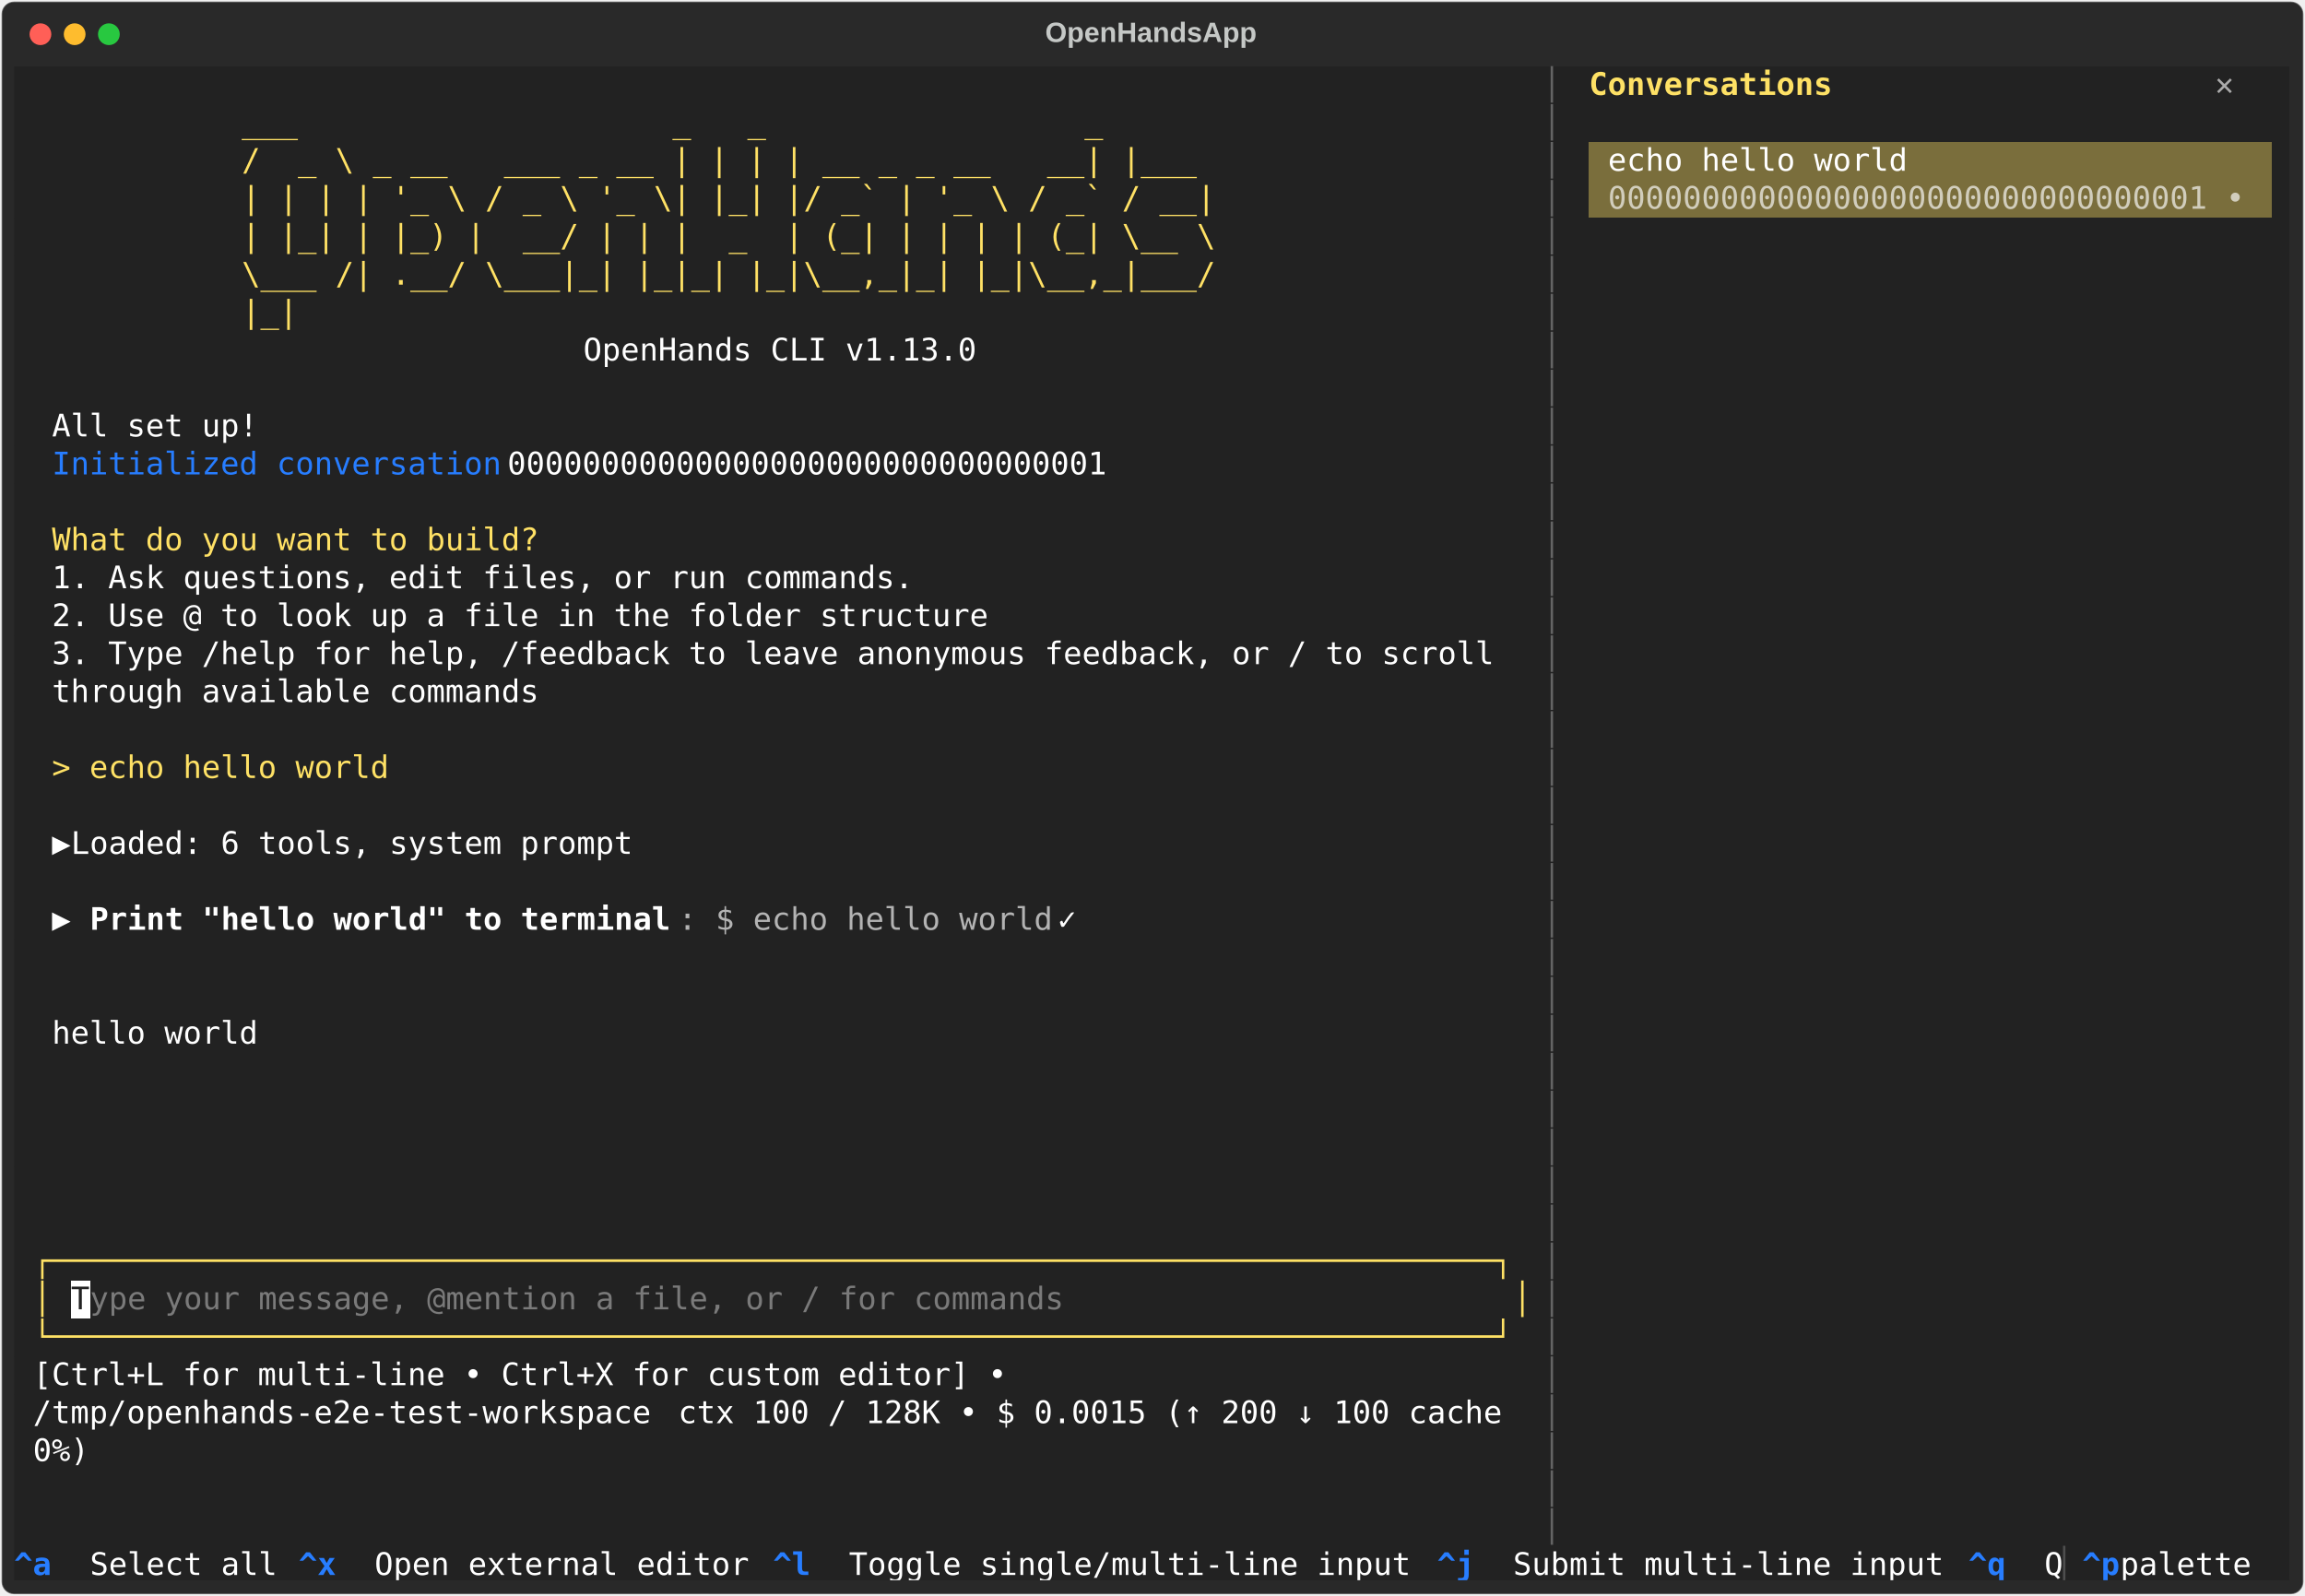
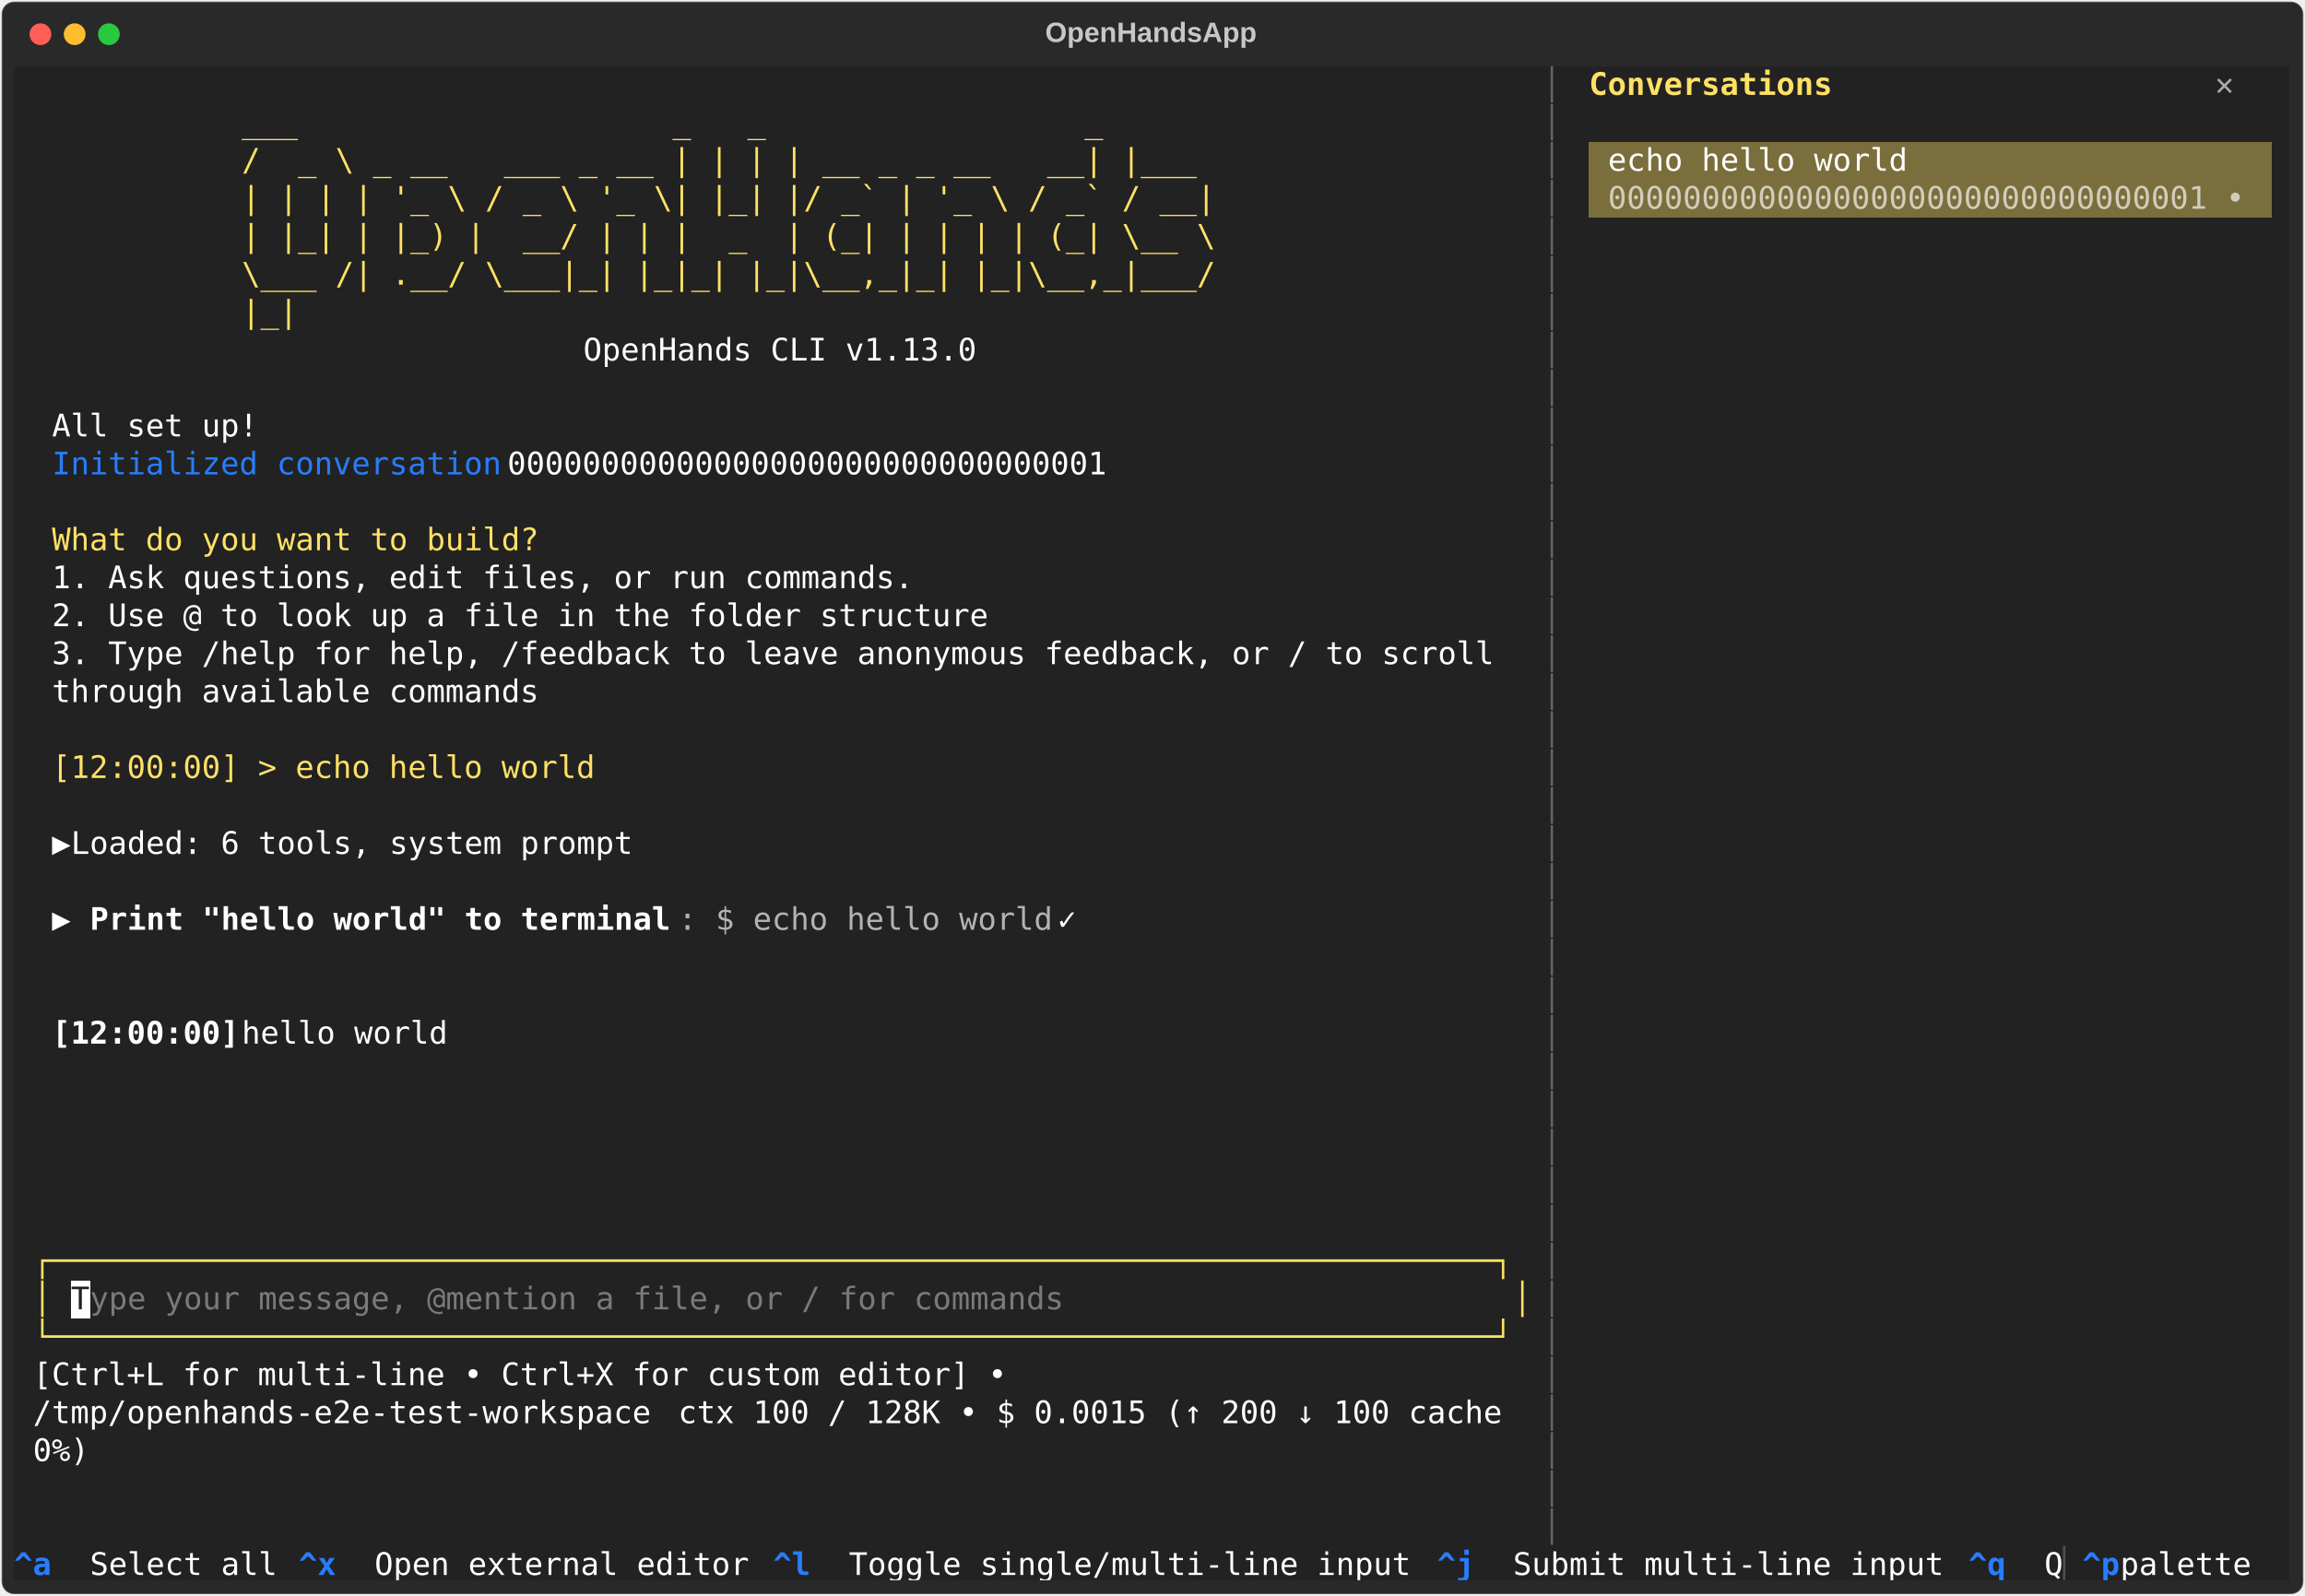
<svg xmlns="http://www.w3.org/2000/svg" class="rich-terminal" viewBox="0 0 1482 1026.0">
  <style>

    @font-face {
        font-family: "Fira Code";
        src: local("FiraCode-Regular"),
                url("https://cdnjs.cloudflare.com/ajax/libs/firacode/6.2.0/woff2/FiraCode-Regular.woff2") format("woff2"),
                url("https://cdnjs.cloudflare.com/ajax/libs/firacode/6.2.0/woff/FiraCode-Regular.woff") format("woff");
        font-style: normal;
        font-weight: 400;
    }
    @font-face {
        font-family: "Fira Code";
        src: local("FiraCode-Bold"),
                url("https://cdnjs.cloudflare.com/ajax/libs/firacode/6.2.0/woff2/FiraCode-Bold.woff2") format("woff2"),
                url("https://cdnjs.cloudflare.com/ajax/libs/firacode/6.2.0/woff/FiraCode-Bold.woff") format("woff");
        font-style: bold;
        font-weight: 700;
    }

    .terminal-matrix {
        font-family: Fira Code, monospace;
        font-size: 20px;
        line-height: 24.4px;
        font-variant-east-asian: full-width;
    }

    .terminal-title {
        font-size: 18px;
        font-weight: bold;
        font-family: arial;
    }

    .terminal-r1 { fill: #c5c8c6 }
.terminal-r2 { fill: #646464 }
.terminal-r3 { fill: #fee165;font-weight: bold }
.terminal-r4 { fill: #aaaaaa;font-weight: bold }
.terminal-r5 { fill: #ffe165 }
.terminal-r6 { fill: #ffffff }
.terminal-r7 { fill: #d1cdbc }
.terminal-r8 { fill: #277dff }
.terminal-r9 { fill: #fee165 }
.terminal-r10 { fill: #ffffff;font-weight: bold }
.terminal-r11 { fill: #b3b3b3 }
.terminal-r12 { fill: #222222 }
.terminal-r13 { fill: #7a7a7a }
.terminal-r14 { fill: #277dff;font-weight: bold }
.terminal-r15 { fill: #4e4e4e }
    </style>
  <defs>
    <clipPath id="terminal-clip-terminal">
      <rect x="0" y="0" width="1463.0" height="975.0" />
    </clipPath>
    <clipPath id="terminal-line-0">
      <rect x="0" y="1.5" width="1464" height="24.65" />
    </clipPath>
    <clipPath id="terminal-line-1">
      <rect x="0" y="25.9" width="1464" height="24.65" />
    </clipPath>
    <clipPath id="terminal-line-2">
      <rect x="0" y="50.3" width="1464" height="24.65" />
    </clipPath>
    <clipPath id="terminal-line-3">
      <rect x="0" y="74.7" width="1464" height="24.65" />
    </clipPath>
    <clipPath id="terminal-line-4">
      <rect x="0" y="99.1" width="1464" height="24.65" />
    </clipPath>
    <clipPath id="terminal-line-5">
      <rect x="0" y="123.5" width="1464" height="24.65" />
    </clipPath>
    <clipPath id="terminal-line-6">
      <rect x="0" y="147.9" width="1464" height="24.65" />
    </clipPath>
    <clipPath id="terminal-line-7">
      <rect x="0" y="172.3" width="1464" height="24.65" />
    </clipPath>
    <clipPath id="terminal-line-8">
      <rect x="0" y="196.7" width="1464" height="24.65" />
    </clipPath>
    <clipPath id="terminal-line-9">
      <rect x="0" y="221.1" width="1464" height="24.65" />
    </clipPath>
    <clipPath id="terminal-line-10">
      <rect x="0" y="245.5" width="1464" height="24.65" />
    </clipPath>
    <clipPath id="terminal-line-11">
      <rect x="0" y="269.9" width="1464" height="24.65" />
    </clipPath>
    <clipPath id="terminal-line-12">
      <rect x="0" y="294.3" width="1464" height="24.65" />
    </clipPath>
    <clipPath id="terminal-line-13">
      <rect x="0" y="318.7" width="1464" height="24.65" />
    </clipPath>
    <clipPath id="terminal-line-14">
      <rect x="0" y="343.1" width="1464" height="24.65" />
    </clipPath>
    <clipPath id="terminal-line-15">
      <rect x="0" y="367.5" width="1464" height="24.65" />
    </clipPath>
    <clipPath id="terminal-line-16">
      <rect x="0" y="391.9" width="1464" height="24.65" />
    </clipPath>
    <clipPath id="terminal-line-17">
      <rect x="0" y="416.3" width="1464" height="24.65" />
    </clipPath>
    <clipPath id="terminal-line-18">
      <rect x="0" y="440.7" width="1464" height="24.65" />
    </clipPath>
    <clipPath id="terminal-line-19">
      <rect x="0" y="465.1" width="1464" height="24.65" />
    </clipPath>
    <clipPath id="terminal-line-20">
      <rect x="0" y="489.5" width="1464" height="24.65" />
    </clipPath>
    <clipPath id="terminal-line-21">
      <rect x="0" y="513.9" width="1464" height="24.65" />
    </clipPath>
    <clipPath id="terminal-line-22">
      <rect x="0" y="538.3" width="1464" height="24.65" />
    </clipPath>
    <clipPath id="terminal-line-23">
      <rect x="0" y="562.7" width="1464" height="24.65" />
    </clipPath>
    <clipPath id="terminal-line-24">
      <rect x="0" y="587.1" width="1464" height="24.65" />
    </clipPath>
    <clipPath id="terminal-line-25">
      <rect x="0" y="611.5" width="1464" height="24.65" />
    </clipPath>
    <clipPath id="terminal-line-26">
      <rect x="0" y="635.9" width="1464" height="24.65" />
    </clipPath>
    <clipPath id="terminal-line-27">
      <rect x="0" y="660.3" width="1464" height="24.65" />
    </clipPath>
    <clipPath id="terminal-line-28">
      <rect x="0" y="684.7" width="1464" height="24.65" />
    </clipPath>
    <clipPath id="terminal-line-29">
      <rect x="0" y="709.1" width="1464" height="24.65" />
    </clipPath>
    <clipPath id="terminal-line-30">
      <rect x="0" y="733.5" width="1464" height="24.65" />
    </clipPath>
    <clipPath id="terminal-line-31">
      <rect x="0" y="757.9" width="1464" height="24.65" />
    </clipPath>
    <clipPath id="terminal-line-32">
      <rect x="0" y="782.3" width="1464" height="24.65" />
    </clipPath>
    <clipPath id="terminal-line-33">
      <rect x="0" y="806.7" width="1464" height="24.65" />
    </clipPath>
    <clipPath id="terminal-line-34">
      <rect x="0" y="831.1" width="1464" height="24.65" />
    </clipPath>
    <clipPath id="terminal-line-35">
      <rect x="0" y="855.5" width="1464" height="24.65" />
    </clipPath>
    <clipPath id="terminal-line-36">
      <rect x="0" y="879.9" width="1464" height="24.65" />
    </clipPath>
    <clipPath id="terminal-line-37">
      <rect x="0" y="904.3" width="1464" height="24.65" />
    </clipPath>
    <clipPath id="terminal-line-38">
      <rect x="0" y="928.7" width="1464" height="24.65" />
    </clipPath>
  </defs>
  <rect fill="#292929" stroke="rgba(255,255,255,0.35)" stroke-width="1" x="1" y="1" width="1480" height="1024" rx="8" />
  <text class="terminal-title" fill="#c5c8c6" text-anchor="middle" x="740" y="27">OpenHandsApp</text>
  <g transform="translate(26,22)">
    <circle cx="0" cy="0" r="7" fill="#ff5f57" />
    <circle cx="22" cy="0" r="7" fill="#febc2e" />
    <circle cx="44" cy="0" r="7" fill="#28c840" />
  </g>
  <g transform="translate(9, 41)" clip-path="url(#terminal-clip-terminal)">
    <rect fill="#222222" x="0" y="1.5" width="988.2" height="24.65" shape-rendering="crispEdges" />
    <rect fill="#222222" x="988.2" y="1.5" width="12.2" height="24.65" shape-rendering="crispEdges" />
    <rect fill="#222222" x="1000.4" y="1.5" width="12.2" height="24.65" shape-rendering="crispEdges" />
    <rect fill="#222222" x="1012.6" y="1.5" width="158.6" height="24.65" shape-rendering="crispEdges" />
    <rect fill="#222222" x="1171.2" y="1.5" width="244" height="24.65" shape-rendering="crispEdges" />
    <rect fill="#222222" x="1415.2" y="1.5" width="36.6" height="24.65" shape-rendering="crispEdges" />
    <rect fill="#222222" x="1451.8" y="1.5" width="12.2" height="24.65" shape-rendering="crispEdges" />
    <rect fill="#222222" x="0" y="25.9" width="146.4" height="24.65" shape-rendering="crispEdges" />
    <rect fill="#222222" x="146.4" y="25.9" width="695.4" height="24.65" shape-rendering="crispEdges" />
    <rect fill="#222222" x="841.8" y="25.9" width="146.4" height="24.65" shape-rendering="crispEdges" />
    <rect fill="#222222" x="988.2" y="25.9" width="12.2" height="24.65" shape-rendering="crispEdges" />
    <rect fill="#222222" x="1000.4" y="25.9" width="463.6" height="24.65" shape-rendering="crispEdges" />
    <rect fill="#222222" x="0" y="50.3" width="146.4" height="24.65" shape-rendering="crispEdges" />
    <rect fill="#222222" x="146.4" y="50.3" width="695.4" height="24.65" shape-rendering="crispEdges" />
    <rect fill="#222222" x="841.8" y="50.3" width="146.4" height="24.65" shape-rendering="crispEdges" />
    <rect fill="#222222" x="988.2" y="50.3" width="12.2" height="24.65" shape-rendering="crispEdges" />
    <rect fill="#222222" x="1000.4" y="50.3" width="12.2" height="24.65" shape-rendering="crispEdges" />
    <rect fill="#7a6e3c" x="1012.6" y="50.3" width="12.2" height="24.65" shape-rendering="crispEdges" />
    <rect fill="#7a6e3c" x="1024.8" y="50.3" width="195.2" height="24.65" shape-rendering="crispEdges" />
    <rect fill="#7a6e3c" x="1220" y="50.3" width="231.8" height="24.65" shape-rendering="crispEdges" />
    <rect fill="#222222" x="1451.8" y="50.3" width="12.2" height="24.65" shape-rendering="crispEdges" />
    <rect fill="#222222" x="0" y="74.7" width="146.4" height="24.65" shape-rendering="crispEdges" />
    <rect fill="#222222" x="146.4" y="74.7" width="695.4" height="24.65" shape-rendering="crispEdges" />
    <rect fill="#222222" x="841.8" y="74.7" width="146.4" height="24.65" shape-rendering="crispEdges" />
    <rect fill="#222222" x="988.2" y="74.7" width="12.2" height="24.65" shape-rendering="crispEdges" />
    <rect fill="#222222" x="1000.4" y="74.7" width="12.2" height="24.65" shape-rendering="crispEdges" />
    <rect fill="#7a6e3c" x="1012.6" y="74.7" width="12.2" height="24.65" shape-rendering="crispEdges" />
    <rect fill="#7a6e3c" x="1024.8" y="74.7" width="414.8" height="24.65" shape-rendering="crispEdges" />
    <rect fill="#7a6e3c" x="1439.6" y="74.7" width="12.2" height="24.65" shape-rendering="crispEdges" />
    <rect fill="#222222" x="1451.8" y="74.7" width="12.2" height="24.65" shape-rendering="crispEdges" />
    <rect fill="#222222" x="0" y="99.1" width="146.4" height="24.65" shape-rendering="crispEdges" />
    <rect fill="#222222" x="146.4" y="99.1" width="695.4" height="24.65" shape-rendering="crispEdges" />
    <rect fill="#222222" x="841.8" y="99.1" width="146.4" height="24.65" shape-rendering="crispEdges" />
    <rect fill="#222222" x="988.2" y="99.1" width="12.2" height="24.65" shape-rendering="crispEdges" />
    <rect fill="#222222" x="1000.4" y="99.1" width="463.6" height="24.65" shape-rendering="crispEdges" />
    <rect fill="#222222" x="0" y="123.5" width="146.4" height="24.65" shape-rendering="crispEdges" />
    <rect fill="#222222" x="146.4" y="123.5" width="695.4" height="24.65" shape-rendering="crispEdges" />
    <rect fill="#222222" x="841.8" y="123.5" width="146.4" height="24.65" shape-rendering="crispEdges" />
    <rect fill="#222222" x="988.2" y="123.5" width="12.2" height="24.65" shape-rendering="crispEdges" />
    <rect fill="#222222" x="1000.4" y="123.5" width="463.6" height="24.65" shape-rendering="crispEdges" />
    <rect fill="#222222" x="0" y="147.9" width="146.4" height="24.65" shape-rendering="crispEdges" />
    <rect fill="#222222" x="146.4" y="147.9" width="695.4" height="24.65" shape-rendering="crispEdges" />
    <rect fill="#222222" x="841.8" y="147.9" width="146.4" height="24.65" shape-rendering="crispEdges" />
    <rect fill="#222222" x="988.2" y="147.9" width="12.2" height="24.65" shape-rendering="crispEdges" />
    <rect fill="#222222" x="1000.4" y="147.9" width="463.6" height="24.65" shape-rendering="crispEdges" />
    <rect fill="#222222" x="0" y="172.3" width="366" height="24.65" shape-rendering="crispEdges" />
    <rect fill="#222222" x="366" y="172.3" width="256.2" height="24.65" shape-rendering="crispEdges" />
    <rect fill="#222222" x="622.2" y="172.3" width="366" height="24.65" shape-rendering="crispEdges" />
    <rect fill="#222222" x="988.2" y="172.3" width="12.2" height="24.65" shape-rendering="crispEdges" />
    <rect fill="#222222" x="1000.4" y="172.3" width="463.6" height="24.65" shape-rendering="crispEdges" />
    <rect fill="#222222" x="0" y="196.7" width="988.2" height="24.65" shape-rendering="crispEdges" />
    <rect fill="#222222" x="988.2" y="196.7" width="12.2" height="24.65" shape-rendering="crispEdges" />
    <rect fill="#222222" x="1000.4" y="196.7" width="463.6" height="24.65" shape-rendering="crispEdges" />
    <rect fill="#222222" x="0" y="221.1" width="24.4" height="24.65" shape-rendering="crispEdges" />
    <rect fill="#222222" x="24.4" y="221.1" width="134.2" height="24.65" shape-rendering="crispEdges" />
    <rect fill="#222222" x="158.6" y="221.1" width="829.6" height="24.65" shape-rendering="crispEdges" />
    <rect fill="#222222" x="988.2" y="221.1" width="12.2" height="24.65" shape-rendering="crispEdges" />
    <rect fill="#222222" x="1000.4" y="221.1" width="463.6" height="24.65" shape-rendering="crispEdges" />
    <rect fill="#222222" x="0" y="245.5" width="24.4" height="24.65" shape-rendering="crispEdges" />
    <rect fill="#222222" x="24.4" y="245.5" width="292.8" height="24.65" shape-rendering="crispEdges" />
    <rect fill="#222222" x="317.2" y="245.5" width="402.6" height="24.65" shape-rendering="crispEdges" />
    <rect fill="#222222" x="719.8" y="245.5" width="268.4" height="24.65" shape-rendering="crispEdges" />
    <rect fill="#222222" x="988.2" y="245.5" width="12.2" height="24.65" shape-rendering="crispEdges" />
    <rect fill="#222222" x="1000.4" y="245.5" width="463.6" height="24.65" shape-rendering="crispEdges" />
    <rect fill="#222222" x="0" y="269.9" width="988.2" height="24.65" shape-rendering="crispEdges" />
    <rect fill="#222222" x="988.2" y="269.9" width="12.2" height="24.65" shape-rendering="crispEdges" />
    <rect fill="#222222" x="1000.4" y="269.9" width="463.6" height="24.65" shape-rendering="crispEdges" />
    <rect fill="#222222" x="0" y="294.3" width="24.4" height="24.65" shape-rendering="crispEdges" />
    <rect fill="#222222" x="24.4" y="294.3" width="317.2" height="24.65" shape-rendering="crispEdges" />
    <rect fill="#222222" x="341.6" y="294.3" width="646.6" height="24.65" shape-rendering="crispEdges" />
    <rect fill="#222222" x="988.2" y="294.3" width="12.2" height="24.65" shape-rendering="crispEdges" />
    <rect fill="#222222" x="1000.4" y="294.3" width="463.6" height="24.65" shape-rendering="crispEdges" />
    <rect fill="#222222" x="0" y="318.7" width="24.4" height="24.65" shape-rendering="crispEdges" />
    <rect fill="#222222" x="24.4" y="318.7" width="561.2" height="24.65" shape-rendering="crispEdges" />
    <rect fill="#222222" x="585.6" y="318.7" width="402.6" height="24.65" shape-rendering="crispEdges" />
    <rect fill="#222222" x="988.2" y="318.7" width="12.2" height="24.65" shape-rendering="crispEdges" />
    <rect fill="#222222" x="1000.4" y="318.7" width="463.6" height="24.65" shape-rendering="crispEdges" />
    <rect fill="#222222" x="0" y="343.1" width="24.4" height="24.65" shape-rendering="crispEdges" />
    <rect fill="#222222" x="24.4" y="343.1" width="610" height="24.65" shape-rendering="crispEdges" />
    <rect fill="#222222" x="634.4" y="343.1" width="353.8" height="24.65" shape-rendering="crispEdges" />
    <rect fill="#222222" x="988.2" y="343.1" width="12.2" height="24.65" shape-rendering="crispEdges" />
    <rect fill="#222222" x="1000.4" y="343.1" width="463.6" height="24.65" shape-rendering="crispEdges" />
    <rect fill="#222222" x="0" y="367.5" width="24.4" height="24.65" shape-rendering="crispEdges" />
    <rect fill="#222222" x="24.4" y="367.5" width="939.4" height="24.65" shape-rendering="crispEdges" />
    <rect fill="#222222" x="963.8" y="367.5" width="24.4" height="24.65" shape-rendering="crispEdges" />
    <rect fill="#222222" x="988.2" y="367.5" width="12.2" height="24.65" shape-rendering="crispEdges" />
    <rect fill="#222222" x="1000.4" y="367.5" width="463.6" height="24.65" shape-rendering="crispEdges" />
    <rect fill="#222222" x="0" y="391.9" width="24.4" height="24.65" shape-rendering="crispEdges" />
    <rect fill="#222222" x="24.4" y="391.9" width="317.2" height="24.65" shape-rendering="crispEdges" />
    <rect fill="#222222" x="341.6" y="391.9" width="646.6" height="24.65" shape-rendering="crispEdges" />
    <rect fill="#222222" x="988.2" y="391.9" width="12.2" height="24.65" shape-rendering="crispEdges" />
    <rect fill="#222222" x="1000.4" y="391.9" width="463.6" height="24.65" shape-rendering="crispEdges" />
    <rect fill="#222222" x="0" y="416.3" width="988.2" height="24.65" shape-rendering="crispEdges" />
    <rect fill="#222222" x="988.2" y="416.3" width="12.2" height="24.65" shape-rendering="crispEdges" />
    <rect fill="#222222" x="1000.4" y="416.3" width="463.6" height="24.65" shape-rendering="crispEdges" />
    <rect fill="#222222" x="0" y="440.7" width="24.4" height="24.65" shape-rendering="crispEdges" />
-     <rect fill="#222222" x="24.4" y="440.7" width="219.6" height="24.65" shape-rendering="crispEdges" />
-     <rect fill="#222222" x="244" y="440.7" width="744.2" height="24.65" shape-rendering="crispEdges" />
+     <rect fill="#222222" x="24.4" y="440.7" width="353.8" height="24.65" shape-rendering="crispEdges" />
+     <rect fill="#222222" x="378.2" y="440.7" width="610" height="24.65" shape-rendering="crispEdges" />
    <rect fill="#222222" x="988.2" y="440.7" width="12.2" height="24.65" shape-rendering="crispEdges" />
    <rect fill="#222222" x="1000.4" y="440.7" width="463.6" height="24.65" shape-rendering="crispEdges" />
    <rect fill="#222222" x="0" y="465.1" width="988.2" height="24.65" shape-rendering="crispEdges" />
    <rect fill="#222222" x="988.2" y="465.1" width="12.2" height="24.65" shape-rendering="crispEdges" />
    <rect fill="#222222" x="1000.4" y="465.1" width="463.6" height="24.65" shape-rendering="crispEdges" />
    <rect fill="#222222" x="0" y="489.5" width="24.4" height="24.65" shape-rendering="crispEdges" />
    <rect fill="#222222" x="24.4" y="489.5" width="12.2" height="24.65" shape-rendering="crispEdges" />
    <rect fill="#222222" x="36.6" y="489.5" width="378.2" height="24.65" shape-rendering="crispEdges" />
    <rect fill="#222222" x="414.8" y="489.5" width="573.4" height="24.65" shape-rendering="crispEdges" />
    <rect fill="#222222" x="988.2" y="489.5" width="12.2" height="24.65" shape-rendering="crispEdges" />
    <rect fill="#222222" x="1000.4" y="489.5" width="463.6" height="24.65" shape-rendering="crispEdges" />
    <rect fill="#222222" x="0" y="513.9" width="988.2" height="24.65" shape-rendering="crispEdges" />
    <rect fill="#222222" x="988.2" y="513.9" width="12.2" height="24.65" shape-rendering="crispEdges" />
    <rect fill="#222222" x="1000.4" y="513.9" width="463.6" height="24.65" shape-rendering="crispEdges" />
    <rect fill="#222222" x="0" y="538.3" width="24.4" height="24.65" shape-rendering="crispEdges" />
    <rect fill="#222222" x="24.4" y="538.3" width="12.2" height="24.65" shape-rendering="crispEdges" />
    <rect fill="#222222" x="36.6" y="538.3" width="12.2" height="24.65" shape-rendering="crispEdges" />
    <rect fill="#222222" x="48.8" y="538.3" width="378.2" height="24.65" shape-rendering="crispEdges" />
    <rect fill="#222222" x="427" y="538.3" width="244" height="24.65" shape-rendering="crispEdges" />
    <rect fill="#222222" x="671" y="538.3" width="24.4" height="24.65" shape-rendering="crispEdges" />
    <rect fill="#222222" x="695.4" y="538.3" width="292.8" height="24.65" shape-rendering="crispEdges" />
    <rect fill="#222222" x="988.2" y="538.3" width="12.2" height="24.65" shape-rendering="crispEdges" />
    <rect fill="#222222" x="1000.4" y="538.3" width="463.6" height="24.65" shape-rendering="crispEdges" />
    <rect fill="#222222" x="0" y="562.7" width="988.2" height="24.65" shape-rendering="crispEdges" />
    <rect fill="#222222" x="988.2" y="562.7" width="12.2" height="24.65" shape-rendering="crispEdges" />
    <rect fill="#222222" x="1000.4" y="562.7" width="463.6" height="24.65" shape-rendering="crispEdges" />
    <rect fill="#222222" x="0" y="587.1" width="988.2" height="24.65" shape-rendering="crispEdges" />
    <rect fill="#222222" x="988.2" y="587.1" width="12.2" height="24.65" shape-rendering="crispEdges" />
    <rect fill="#222222" x="1000.4" y="587.1" width="463.6" height="24.65" shape-rendering="crispEdges" />
    <rect fill="#222222" x="0" y="611.5" width="24.4" height="24.65" shape-rendering="crispEdges" />
-     <rect fill="#222222" x="24.4" y="611.5" width="134.2" height="24.65" shape-rendering="crispEdges" />
-     <rect fill="#222222" x="158.6" y="611.5" width="829.6" height="24.65" shape-rendering="crispEdges" />
+     <rect fill="#222222" x="24.4" y="611.5" width="122" height="24.65" shape-rendering="crispEdges" />
+     <rect fill="#222222" x="146.4" y="611.5" width="146.4" height="24.65" shape-rendering="crispEdges" />
+     <rect fill="#222222" x="292.8" y="611.5" width="695.4" height="24.65" shape-rendering="crispEdges" />
    <rect fill="#222222" x="988.2" y="611.5" width="12.2" height="24.65" shape-rendering="crispEdges" />
    <rect fill="#222222" x="1000.4" y="611.5" width="463.6" height="24.65" shape-rendering="crispEdges" />
    <rect fill="#222222" x="0" y="635.9" width="988.2" height="24.65" shape-rendering="crispEdges" />
    <rect fill="#222222" x="988.2" y="635.9" width="12.2" height="24.65" shape-rendering="crispEdges" />
    <rect fill="#222222" x="1000.4" y="635.9" width="463.6" height="24.65" shape-rendering="crispEdges" />
    <rect fill="#222222" x="0" y="660.3" width="988.2" height="24.65" shape-rendering="crispEdges" />
    <rect fill="#222222" x="988.2" y="660.3" width="12.2" height="24.65" shape-rendering="crispEdges" />
    <rect fill="#222222" x="1000.4" y="660.3" width="463.6" height="24.65" shape-rendering="crispEdges" />
    <rect fill="#222222" x="0" y="684.7" width="988.2" height="24.65" shape-rendering="crispEdges" />
    <rect fill="#222222" x="988.2" y="684.7" width="12.2" height="24.65" shape-rendering="crispEdges" />
    <rect fill="#222222" x="1000.4" y="684.7" width="463.6" height="24.65" shape-rendering="crispEdges" />
    <rect fill="#222222" x="0" y="709.1" width="988.2" height="24.65" shape-rendering="crispEdges" />
    <rect fill="#222222" x="988.2" y="709.1" width="12.2" height="24.65" shape-rendering="crispEdges" />
    <rect fill="#222222" x="1000.4" y="709.1" width="463.6" height="24.65" shape-rendering="crispEdges" />
    <rect fill="#222222" x="0" y="733.5" width="12.2" height="24.65" shape-rendering="crispEdges" />
    <rect fill="#222222" x="12.2" y="733.5" width="12.2" height="24.65" shape-rendering="crispEdges" />
    <rect fill="#222222" x="24.4" y="733.5" width="963.8" height="24.65" shape-rendering="crispEdges" />
    <rect fill="#222222" x="988.2" y="733.5" width="12.2" height="24.65" shape-rendering="crispEdges" />
    <rect fill="#222222" x="1000.4" y="733.5" width="463.6" height="24.65" shape-rendering="crispEdges" />
    <rect fill="#222222" x="0" y="757.9" width="12.2" height="24.65" shape-rendering="crispEdges" />
    <rect fill="#222222" x="12.2" y="757.9" width="963.8" height="24.65" shape-rendering="crispEdges" />
    <rect fill="#222222" x="976" y="757.9" width="12.2" height="24.65" shape-rendering="crispEdges" />
    <rect fill="#222222" x="988.2" y="757.9" width="12.2" height="24.65" shape-rendering="crispEdges" />
    <rect fill="#222222" x="1000.4" y="757.9" width="463.6" height="24.65" shape-rendering="crispEdges" />
    <rect fill="#222222" x="0" y="782.3" width="12.2" height="24.65" shape-rendering="crispEdges" />
    <rect fill="#222222" x="12.2" y="782.3" width="12.2" height="24.65" shape-rendering="crispEdges" />
    <rect fill="#222222" x="24.4" y="782.3" width="12.2" height="24.65" shape-rendering="crispEdges" />
    <rect fill="#ffffff" x="36.6" y="782.3" width="12.2" height="24.65" shape-rendering="crispEdges" />
    <rect fill="#222222" x="48.8" y="782.3" width="634.4" height="24.65" shape-rendering="crispEdges" />
    <rect fill="#222222" x="683.2" y="782.3" width="280.6" height="24.65" shape-rendering="crispEdges" />
    <rect fill="#222222" x="963.8" y="782.3" width="12.2" height="24.65" shape-rendering="crispEdges" />
    <rect fill="#222222" x="976" y="782.3" width="12.2" height="24.65" shape-rendering="crispEdges" />
    <rect fill="#222222" x="988.2" y="782.3" width="12.2" height="24.65" shape-rendering="crispEdges" />
    <rect fill="#222222" x="1000.4" y="782.3" width="463.6" height="24.65" shape-rendering="crispEdges" />
    <rect fill="#222222" x="0" y="806.7" width="12.2" height="24.65" shape-rendering="crispEdges" />
    <rect fill="#222222" x="12.2" y="806.7" width="963.8" height="24.65" shape-rendering="crispEdges" />
    <rect fill="#222222" x="976" y="806.7" width="12.2" height="24.65" shape-rendering="crispEdges" />
    <rect fill="#222222" x="988.2" y="806.7" width="12.2" height="24.65" shape-rendering="crispEdges" />
    <rect fill="#222222" x="1000.4" y="806.7" width="463.6" height="24.65" shape-rendering="crispEdges" />
    <rect fill="#222222" x="0" y="831.1" width="12.2" height="24.65" shape-rendering="crispEdges" />
    <rect fill="#222222" x="12.2" y="831.1" width="634.4" height="24.65" shape-rendering="crispEdges" />
    <rect fill="#222222" x="646.6" y="831.1" width="341.6" height="24.65" shape-rendering="crispEdges" />
    <rect fill="#222222" x="988.2" y="831.1" width="12.2" height="24.65" shape-rendering="crispEdges" />
    <rect fill="#222222" x="1000.4" y="831.1" width="463.6" height="24.65" shape-rendering="crispEdges" />
    <rect fill="#222222" x="0" y="855.5" width="12.2" height="24.65" shape-rendering="crispEdges" />
    <rect fill="#222222" x="12.2" y="855.5" width="414.8" height="24.65" shape-rendering="crispEdges" />
    <rect fill="#222222" x="427" y="855.5" width="536.8" height="24.65" shape-rendering="crispEdges" />
    <rect fill="#222222" x="963.8" y="855.5" width="24.4" height="24.65" shape-rendering="crispEdges" />
    <rect fill="#222222" x="988.2" y="855.5" width="12.2" height="24.65" shape-rendering="crispEdges" />
    <rect fill="#222222" x="1000.4" y="855.5" width="463.6" height="24.65" shape-rendering="crispEdges" />
    <rect fill="#222222" x="0" y="879.9" width="12.2" height="24.65" shape-rendering="crispEdges" />
    <rect fill="#222222" x="12.2" y="879.9" width="36.6" height="24.65" shape-rendering="crispEdges" />
    <rect fill="#222222" x="48.8" y="879.9" width="939.4" height="24.65" shape-rendering="crispEdges" />
    <rect fill="#222222" x="988.2" y="879.9" width="12.2" height="24.65" shape-rendering="crispEdges" />
    <rect fill="#222222" x="1000.4" y="879.9" width="463.6" height="24.65" shape-rendering="crispEdges" />
    <rect fill="#222222" x="0" y="904.3" width="988.2" height="24.65" shape-rendering="crispEdges" />
    <rect fill="#222222" x="988.2" y="904.3" width="12.2" height="24.65" shape-rendering="crispEdges" />
    <rect fill="#222222" x="1000.4" y="904.3" width="463.6" height="24.65" shape-rendering="crispEdges" />
    <rect fill="#222222" x="0" y="928.7" width="988.2" height="24.65" shape-rendering="crispEdges" />
    <rect fill="#222222" x="988.2" y="928.7" width="12.2" height="24.65" shape-rendering="crispEdges" />
    <rect fill="#222222" x="1000.4" y="928.7" width="463.6" height="24.65" shape-rendering="crispEdges" />
    <rect fill="#222222" x="0" y="953.1" width="48.8" height="24.65" shape-rendering="crispEdges" />
    <rect fill="#222222" x="48.8" y="953.1" width="134.2" height="24.65" shape-rendering="crispEdges" />
    <rect fill="#222222" x="183" y="953.1" width="48.8" height="24.65" shape-rendering="crispEdges" />
    <rect fill="#222222" x="231.8" y="953.1" width="256.2" height="24.65" shape-rendering="crispEdges" />
    <rect fill="#222222" x="488" y="953.1" width="48.8" height="24.65" shape-rendering="crispEdges" />
    <rect fill="#222222" x="536.8" y="953.1" width="378.2" height="24.65" shape-rendering="crispEdges" />
    <rect fill="#222222" x="915" y="953.1" width="48.8" height="24.65" shape-rendering="crispEdges" />
    <rect fill="#222222" x="963.8" y="953.1" width="292.8" height="24.65" shape-rendering="crispEdges" />
    <rect fill="#222222" x="1256.6" y="953.1" width="48.8" height="24.65" shape-rendering="crispEdges" />
    <rect fill="#222222" x="1305.4" y="953.1" width="12.2" height="24.65" shape-rendering="crispEdges" />
    <rect fill="#222222" x="1317.6" y="953.1" width="12.2" height="24.65" shape-rendering="crispEdges" />
    <rect fill="#222222" x="1329.8" y="953.1" width="24.4" height="24.65" shape-rendering="crispEdges" />
    <rect fill="#222222" x="1354.2" y="953.1" width="97.6" height="24.65" shape-rendering="crispEdges" />
    <rect fill="#222222" x="1451.8" y="953.1" width="12.2" height="24.65" shape-rendering="crispEdges" />
    <g class="terminal-matrix">
      <text class="terminal-r2" x="988.2" y="20" textLength="12.2" clip-path="url(#terminal-line-0)">▏</text>
      <text class="terminal-r3" x="1012.6" y="20" textLength="158.6" clip-path="url(#terminal-line-0)">Conversations</text>
      <text class="terminal-r4" x="1415.2" y="20" textLength="36.6" clip-path="url(#terminal-line-0)"> ✕ </text>
      <text class="terminal-r1" x="1464" y="20" textLength="12.2" clip-path="url(#terminal-line-0)">
</text>
      <text class="terminal-r5" x="146.4" y="44.4" textLength="695.4" clip-path="url(#terminal-line-1)">     ___                    _   _                 _      </text>
      <text class="terminal-r2" x="988.2" y="44.4" textLength="12.2" clip-path="url(#terminal-line-1)">▏</text>
      <text class="terminal-r1" x="1464" y="44.4" textLength="12.2" clip-path="url(#terminal-line-1)">
</text>
      <text class="terminal-r5" x="146.4" y="68.8" textLength="695.4" clip-path="url(#terminal-line-2)">    /  _ \ _ __   ___ _ __ | | | | __ _ _ __   __| |___  </text>
      <text class="terminal-r2" x="988.2" y="68.8" textLength="12.2" clip-path="url(#terminal-line-2)">▏</text>
      <text class="terminal-r6" x="1024.8" y="68.8" textLength="195.2" clip-path="url(#terminal-line-2)">echo hello world</text>
      <text class="terminal-r1" x="1464" y="68.8" textLength="12.2" clip-path="url(#terminal-line-2)">
</text>
      <text class="terminal-r5" x="146.4" y="93.2" textLength="695.4" clip-path="url(#terminal-line-3)">    | | | | '_ \ / _ \ '_ \| |_| |/ _` | '_ \ / _` / __| </text>
      <text class="terminal-r2" x="988.2" y="93.2" textLength="12.2" clip-path="url(#terminal-line-3)">▏</text>
      <text class="terminal-r7" x="1024.8" y="93.2" textLength="414.8" clip-path="url(#terminal-line-3)">00000000000000000000000000000001 •</text>
      <text class="terminal-r1" x="1464" y="93.2" textLength="12.2" clip-path="url(#terminal-line-3)">
</text>
      <text class="terminal-r5" x="146.4" y="117.6" textLength="695.4" clip-path="url(#terminal-line-4)">    | |_| | |_) |  __/ | | |  _  | (_| | | | | (_| \__ \ </text>
      <text class="terminal-r2" x="988.2" y="117.6" textLength="12.2" clip-path="url(#terminal-line-4)">▏</text>
      <text class="terminal-r1" x="1464" y="117.6" textLength="12.2" clip-path="url(#terminal-line-4)">
</text>
      <text class="terminal-r5" x="146.4" y="142" textLength="695.4" clip-path="url(#terminal-line-5)">    \___ /| .__/ \___|_| |_|_| |_|\__,_|_| |_|\__,_|___/ </text>
      <text class="terminal-r2" x="988.2" y="142" textLength="12.2" clip-path="url(#terminal-line-5)">▏</text>
      <text class="terminal-r1" x="1464" y="142" textLength="12.2" clip-path="url(#terminal-line-5)">
</text>
      <text class="terminal-r5" x="146.4" y="166.4" textLength="695.4" clip-path="url(#terminal-line-6)">          |_|                                            </text>
      <text class="terminal-r2" x="988.2" y="166.4" textLength="12.2" clip-path="url(#terminal-line-6)">▏</text>
      <text class="terminal-r1" x="1464" y="166.4" textLength="12.2" clip-path="url(#terminal-line-6)">
</text>
      <text class="terminal-r6" x="366" y="190.8" textLength="256.2" clip-path="url(#terminal-line-7)">OpenHands CLI v1.13.0</text>
      <text class="terminal-r2" x="988.2" y="190.8" textLength="12.2" clip-path="url(#terminal-line-7)">▏</text>
      <text class="terminal-r1" x="1464" y="190.8" textLength="12.2" clip-path="url(#terminal-line-7)">
</text>
      <text class="terminal-r2" x="988.2" y="215.2" textLength="12.2" clip-path="url(#terminal-line-8)">▏</text>
      <text class="terminal-r1" x="1464" y="215.2" textLength="12.2" clip-path="url(#terminal-line-8)">
</text>
      <text class="terminal-r6" x="24.4" y="239.6" textLength="134.2" clip-path="url(#terminal-line-9)">All set up!</text>
      <text class="terminal-r2" x="988.2" y="239.6" textLength="12.2" clip-path="url(#terminal-line-9)">▏</text>
      <text class="terminal-r1" x="1464" y="239.6" textLength="12.2" clip-path="url(#terminal-line-9)">
</text>
      <text class="terminal-r8" x="24.4" y="264" textLength="292.8" clip-path="url(#terminal-line-10)">Initialized conversation</text>
      <text class="terminal-r6" x="317.2" y="264" textLength="402.6" clip-path="url(#terminal-line-10)"> 00000000000000000000000000000001</text>
      <text class="terminal-r2" x="988.2" y="264" textLength="12.2" clip-path="url(#terminal-line-10)">▏</text>
      <text class="terminal-r1" x="1464" y="264" textLength="12.2" clip-path="url(#terminal-line-10)">
</text>
      <text class="terminal-r2" x="988.2" y="288.4" textLength="12.2" clip-path="url(#terminal-line-11)">▏</text>
      <text class="terminal-r1" x="1464" y="288.4" textLength="12.2" clip-path="url(#terminal-line-11)">
</text>
      <text class="terminal-r5" x="24.4" y="312.8" textLength="317.2" clip-path="url(#terminal-line-12)">What do you want to build?</text>
      <text class="terminal-r2" x="988.2" y="312.8" textLength="12.2" clip-path="url(#terminal-line-12)">▏</text>
      <text class="terminal-r1" x="1464" y="312.8" textLength="12.2" clip-path="url(#terminal-line-12)">
</text>
      <text class="terminal-r6" x="24.4" y="337.2" textLength="561.2" clip-path="url(#terminal-line-13)">1. Ask questions, edit files, or run commands.</text>
      <text class="terminal-r2" x="988.2" y="337.2" textLength="12.2" clip-path="url(#terminal-line-13)">▏</text>
      <text class="terminal-r1" x="1464" y="337.2" textLength="12.2" clip-path="url(#terminal-line-13)">
</text>
      <text class="terminal-r6" x="24.4" y="361.6" textLength="610" clip-path="url(#terminal-line-14)">2. Use @ to look up a file in the folder structure</text>
      <text class="terminal-r2" x="988.2" y="361.6" textLength="12.2" clip-path="url(#terminal-line-14)">▏</text>
      <text class="terminal-r1" x="1464" y="361.6" textLength="12.2" clip-path="url(#terminal-line-14)">
</text>
      <text class="terminal-r6" x="24.4" y="386" textLength="939.4" clip-path="url(#terminal-line-15)">3. Type /help for help, /feedback to leave anonymous feedback, or / to scroll</text>
      <text class="terminal-r2" x="988.2" y="386" textLength="12.2" clip-path="url(#terminal-line-15)">▏</text>
      <text class="terminal-r1" x="1464" y="386" textLength="12.2" clip-path="url(#terminal-line-15)">
</text>
      <text class="terminal-r6" x="24.4" y="410.4" textLength="317.2" clip-path="url(#terminal-line-16)">through available commands</text>
      <text class="terminal-r2" x="988.2" y="410.4" textLength="12.2" clip-path="url(#terminal-line-16)">▏</text>
      <text class="terminal-r1" x="1464" y="410.4" textLength="12.2" clip-path="url(#terminal-line-16)">
</text>
      <text class="terminal-r2" x="988.2" y="434.8" textLength="12.2" clip-path="url(#terminal-line-17)">▏</text>
      <text class="terminal-r1" x="1464" y="434.8" textLength="12.2" clip-path="url(#terminal-line-17)">
</text>
-       <text class="terminal-r9" x="24.4" y="459.2" textLength="219.6" clip-path="url(#terminal-line-18)">&gt; echo hello world</text>
+       <text class="terminal-r9" x="24.4" y="459.2" textLength="353.8" clip-path="url(#terminal-line-18)">[12:00:00] &gt; echo hello world</text>
      <text class="terminal-r2" x="988.2" y="459.2" textLength="12.2" clip-path="url(#terminal-line-18)">▏</text>
      <text class="terminal-r1" x="1464" y="459.2" textLength="12.2" clip-path="url(#terminal-line-18)">
</text>
      <text class="terminal-r2" x="988.2" y="483.6" textLength="12.2" clip-path="url(#terminal-line-19)">▏</text>
      <text class="terminal-r1" x="1464" y="483.6" textLength="12.2" clip-path="url(#terminal-line-19)">
</text>
      <text class="terminal-r6" x="24.4" y="508" textLength="12.2" clip-path="url(#terminal-line-20)">▶</text>
      <text class="terminal-r6" x="36.6" y="508" textLength="378.2" clip-path="url(#terminal-line-20)"> Loaded: 6 tools, system prompt</text>
      <text class="terminal-r2" x="988.2" y="508" textLength="12.2" clip-path="url(#terminal-line-20)">▏</text>
      <text class="terminal-r1" x="1464" y="508" textLength="12.2" clip-path="url(#terminal-line-20)">
</text>
      <text class="terminal-r2" x="988.2" y="532.4" textLength="12.2" clip-path="url(#terminal-line-21)">▏</text>
      <text class="terminal-r1" x="1464" y="532.4" textLength="12.2" clip-path="url(#terminal-line-21)">
</text>
      <text class="terminal-r6" x="24.4" y="556.8" textLength="12.2" clip-path="url(#terminal-line-22)">▶</text>
      <text class="terminal-r10" x="48.8" y="556.8" textLength="378.2" clip-path="url(#terminal-line-22)">Print "hello world" to terminal</text>
      <text class="terminal-r11" x="427" y="556.8" textLength="244" clip-path="url(#terminal-line-22)">: $ echo hello world</text>
      <text class="terminal-r6" x="671" y="556.8" textLength="24.4" clip-path="url(#terminal-line-22)"> ✓</text>
      <text class="terminal-r2" x="988.2" y="556.8" textLength="12.2" clip-path="url(#terminal-line-22)">▏</text>
      <text class="terminal-r1" x="1464" y="556.8" textLength="12.2" clip-path="url(#terminal-line-22)">
</text>
      <text class="terminal-r2" x="988.2" y="581.2" textLength="12.2" clip-path="url(#terminal-line-23)">▏</text>
      <text class="terminal-r1" x="1464" y="581.2" textLength="12.2" clip-path="url(#terminal-line-23)">
</text>
      <text class="terminal-r2" x="988.2" y="605.6" textLength="12.2" clip-path="url(#terminal-line-24)">▏</text>
      <text class="terminal-r1" x="1464" y="605.6" textLength="12.2" clip-path="url(#terminal-line-24)">
</text>
-       <text class="terminal-r6" x="24.4" y="630" textLength="134.2" clip-path="url(#terminal-line-25)">hello world</text>
+       <text class="terminal-r10" x="24.4" y="630" textLength="122" clip-path="url(#terminal-line-25)">[12:00:00]</text>
+       <text class="terminal-r6" x="146.4" y="630" textLength="146.4" clip-path="url(#terminal-line-25)"> hello world</text>
      <text class="terminal-r2" x="988.2" y="630" textLength="12.2" clip-path="url(#terminal-line-25)">▏</text>
      <text class="terminal-r1" x="1464" y="630" textLength="12.2" clip-path="url(#terminal-line-25)">
</text>
      <text class="terminal-r2" x="988.2" y="654.4" textLength="12.2" clip-path="url(#terminal-line-26)">▏</text>
      <text class="terminal-r1" x="1464" y="654.4" textLength="12.2" clip-path="url(#terminal-line-26)">
</text>
      <text class="terminal-r2" x="988.2" y="678.8" textLength="12.2" clip-path="url(#terminal-line-27)">▏</text>
      <text class="terminal-r1" x="1464" y="678.8" textLength="12.2" clip-path="url(#terminal-line-27)">
</text>
      <text class="terminal-r2" x="988.2" y="703.2" textLength="12.2" clip-path="url(#terminal-line-28)">▏</text>
      <text class="terminal-r1" x="1464" y="703.2" textLength="12.2" clip-path="url(#terminal-line-28)">
</text>
      <text class="terminal-r2" x="988.2" y="727.6" textLength="12.2" clip-path="url(#terminal-line-29)">▏</text>
      <text class="terminal-r1" x="1464" y="727.6" textLength="12.2" clip-path="url(#terminal-line-29)">
</text>
      <text class="terminal-r2" x="988.2" y="752" textLength="12.2" clip-path="url(#terminal-line-30)">▏</text>
      <text class="terminal-r1" x="1464" y="752" textLength="12.2" clip-path="url(#terminal-line-30)">
</text>
      <text class="terminal-r9" x="12.2" y="776.4" textLength="963.8" clip-path="url(#terminal-line-31)">┌─────────────────────────────────────────────────────────────────────────────┐</text>
      <text class="terminal-r2" x="988.2" y="776.4" textLength="12.2" clip-path="url(#terminal-line-31)">▏</text>
      <text class="terminal-r1" x="1464" y="776.4" textLength="12.2" clip-path="url(#terminal-line-31)">
</text>
      <text class="terminal-r9" x="12.2" y="800.8" textLength="12.2" clip-path="url(#terminal-line-32)">│</text>
      <text class="terminal-r12" x="36.6" y="800.8" textLength="12.2" clip-path="url(#terminal-line-32)">T</text>
      <text class="terminal-r13" x="48.8" y="800.8" textLength="634.4" clip-path="url(#terminal-line-32)">ype your message, @mention a file, or / for commands</text>
      <text class="terminal-r9" x="963.8" y="800.8" textLength="12.2" clip-path="url(#terminal-line-32)">│</text>
      <text class="terminal-r2" x="988.2" y="800.8" textLength="12.2" clip-path="url(#terminal-line-32)">▏</text>
      <text class="terminal-r1" x="1464" y="800.8" textLength="12.2" clip-path="url(#terminal-line-32)">
</text>
      <text class="terminal-r9" x="12.2" y="825.2" textLength="963.8" clip-path="url(#terminal-line-33)">└─────────────────────────────────────────────────────────────────────────────┘</text>
      <text class="terminal-r2" x="988.2" y="825.2" textLength="12.2" clip-path="url(#terminal-line-33)">▏</text>
      <text class="terminal-r1" x="1464" y="825.2" textLength="12.2" clip-path="url(#terminal-line-33)">
</text>
      <text class="terminal-r6" x="12.2" y="849.6" textLength="634.4" clip-path="url(#terminal-line-34)">[Ctrl+L for multi-line • Ctrl+X for custom editor] •</text>
      <text class="terminal-r2" x="988.2" y="849.6" textLength="12.2" clip-path="url(#terminal-line-34)">▏</text>
      <text class="terminal-r1" x="1464" y="849.6" textLength="12.2" clip-path="url(#terminal-line-34)">
</text>
      <text class="terminal-r6" x="12.2" y="874" textLength="414.8" clip-path="url(#terminal-line-35)">/tmp/openhands-e2e-test-workspace </text>
      <text class="terminal-r6" x="427" y="874" textLength="536.8" clip-path="url(#terminal-line-35)">ctx 100 / 128K • $ 0.0015 (↑ 200 ↓ 100 cache</text>
      <text class="terminal-r2" x="988.2" y="874" textLength="12.2" clip-path="url(#terminal-line-35)">▏</text>
      <text class="terminal-r1" x="1464" y="874" textLength="12.2" clip-path="url(#terminal-line-35)">
</text>
      <text class="terminal-r6" x="12.2" y="898.4" textLength="36.6" clip-path="url(#terminal-line-36)">0%)</text>
      <text class="terminal-r2" x="988.2" y="898.4" textLength="12.2" clip-path="url(#terminal-line-36)">▏</text>
      <text class="terminal-r1" x="1464" y="898.4" textLength="12.2" clip-path="url(#terminal-line-36)">
</text>
      <text class="terminal-r2" x="988.2" y="922.8" textLength="12.2" clip-path="url(#terminal-line-37)">▏</text>
      <text class="terminal-r1" x="1464" y="922.8" textLength="12.2" clip-path="url(#terminal-line-37)">
</text>
      <text class="terminal-r2" x="988.2" y="947.2" textLength="12.2" clip-path="url(#terminal-line-38)">▏</text>
      <text class="terminal-r1" x="1464" y="947.2" textLength="12.2" clip-path="url(#terminal-line-38)">
</text>
      <text class="terminal-r14" x="0" y="971.6" textLength="48.8" clip-path="url(#terminal-line-39)"> ^a </text>
      <text class="terminal-r6" x="48.8" y="971.6" textLength="134.2" clip-path="url(#terminal-line-39)">Select all </text>
      <text class="terminal-r14" x="183" y="971.6" textLength="48.8" clip-path="url(#terminal-line-39)"> ^x </text>
      <text class="terminal-r6" x="231.8" y="971.6" textLength="256.2" clip-path="url(#terminal-line-39)">Open external editor </text>
      <text class="terminal-r14" x="488" y="971.6" textLength="48.8" clip-path="url(#terminal-line-39)"> ^l </text>
      <text class="terminal-r6" x="536.8" y="971.6" textLength="378.2" clip-path="url(#terminal-line-39)">Toggle single/multi-line input </text>
      <text class="terminal-r14" x="915" y="971.6" textLength="48.8" clip-path="url(#terminal-line-39)"> ^j </text>
      <text class="terminal-r6" x="963.8" y="971.6" textLength="292.8" clip-path="url(#terminal-line-39)">Submit multi-line input </text>
      <text class="terminal-r14" x="1256.6" y="971.6" textLength="48.8" clip-path="url(#terminal-line-39)"> ^q </text>
      <text class="terminal-r6" x="1305.4" y="971.6" textLength="12.2" clip-path="url(#terminal-line-39)">Q</text>
      <text class="terminal-r15" x="1317.6" y="971.6" textLength="12.2" clip-path="url(#terminal-line-39)">▏</text>
      <text class="terminal-r14" x="1329.8" y="971.6" textLength="24.4" clip-path="url(#terminal-line-39)">^p</text>
      <text class="terminal-r6" x="1354.2" y="971.6" textLength="97.6" clip-path="url(#terminal-line-39)"> palette</text>
    </g>
  </g>
</svg>
